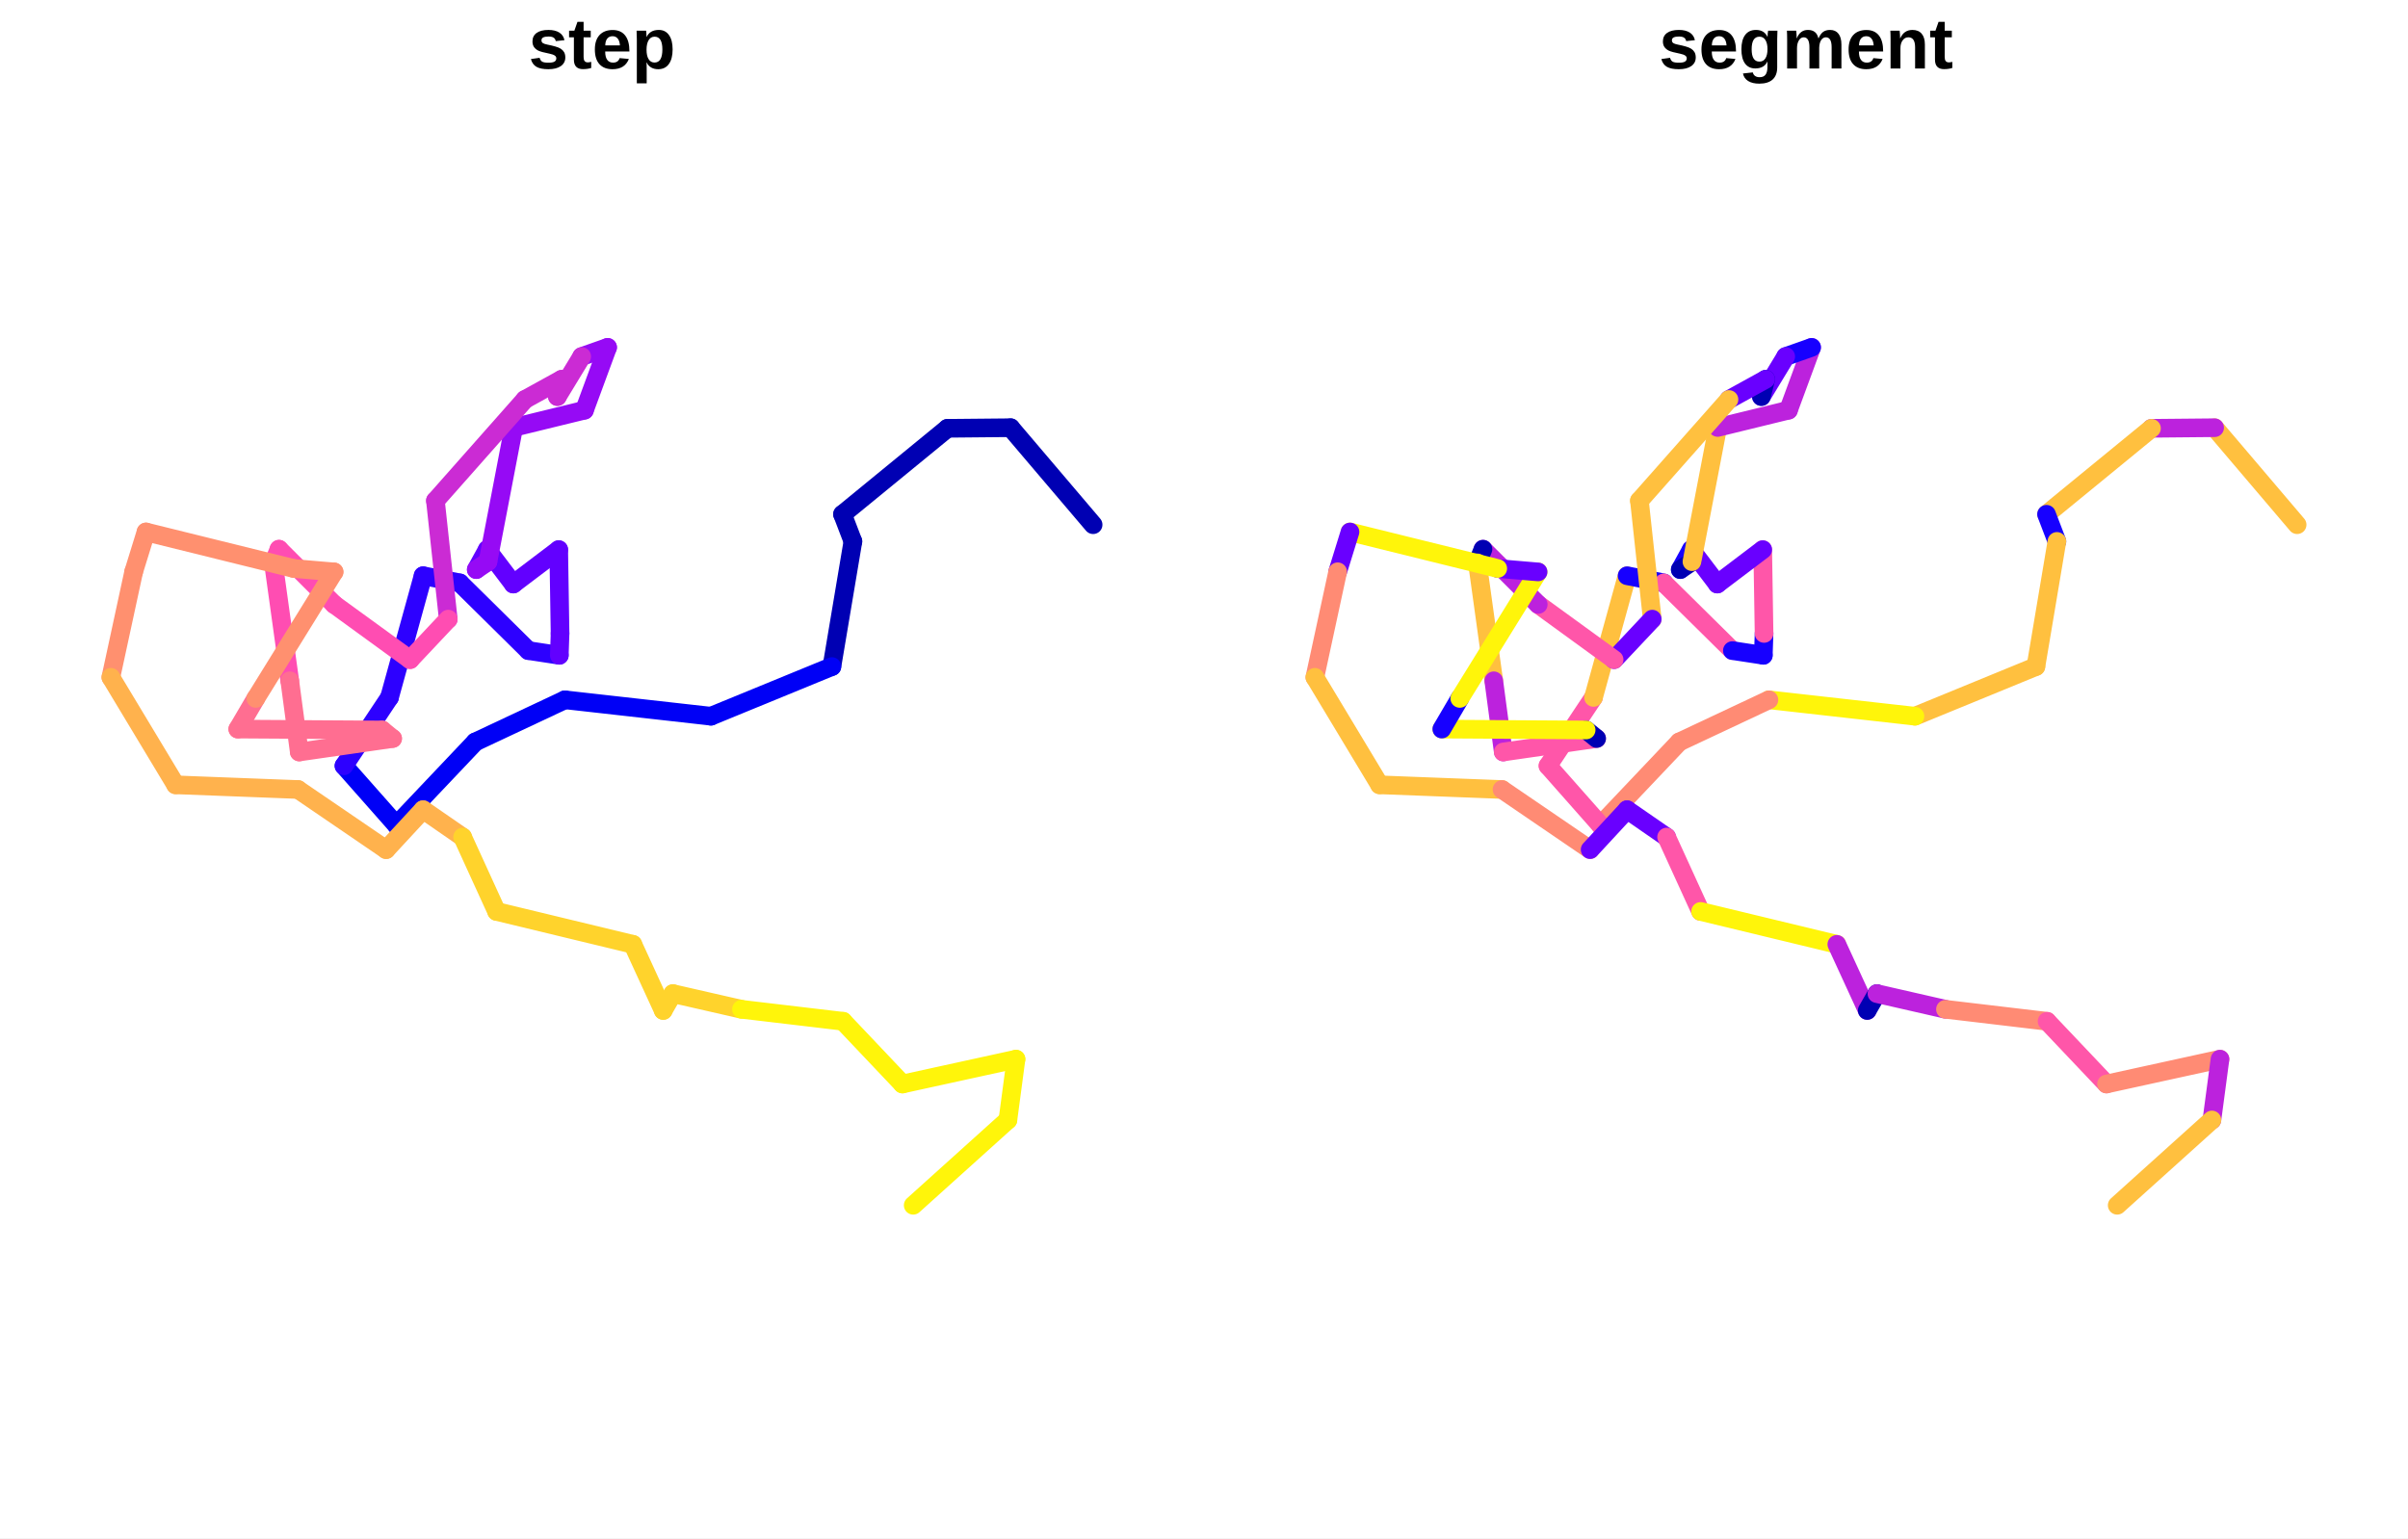
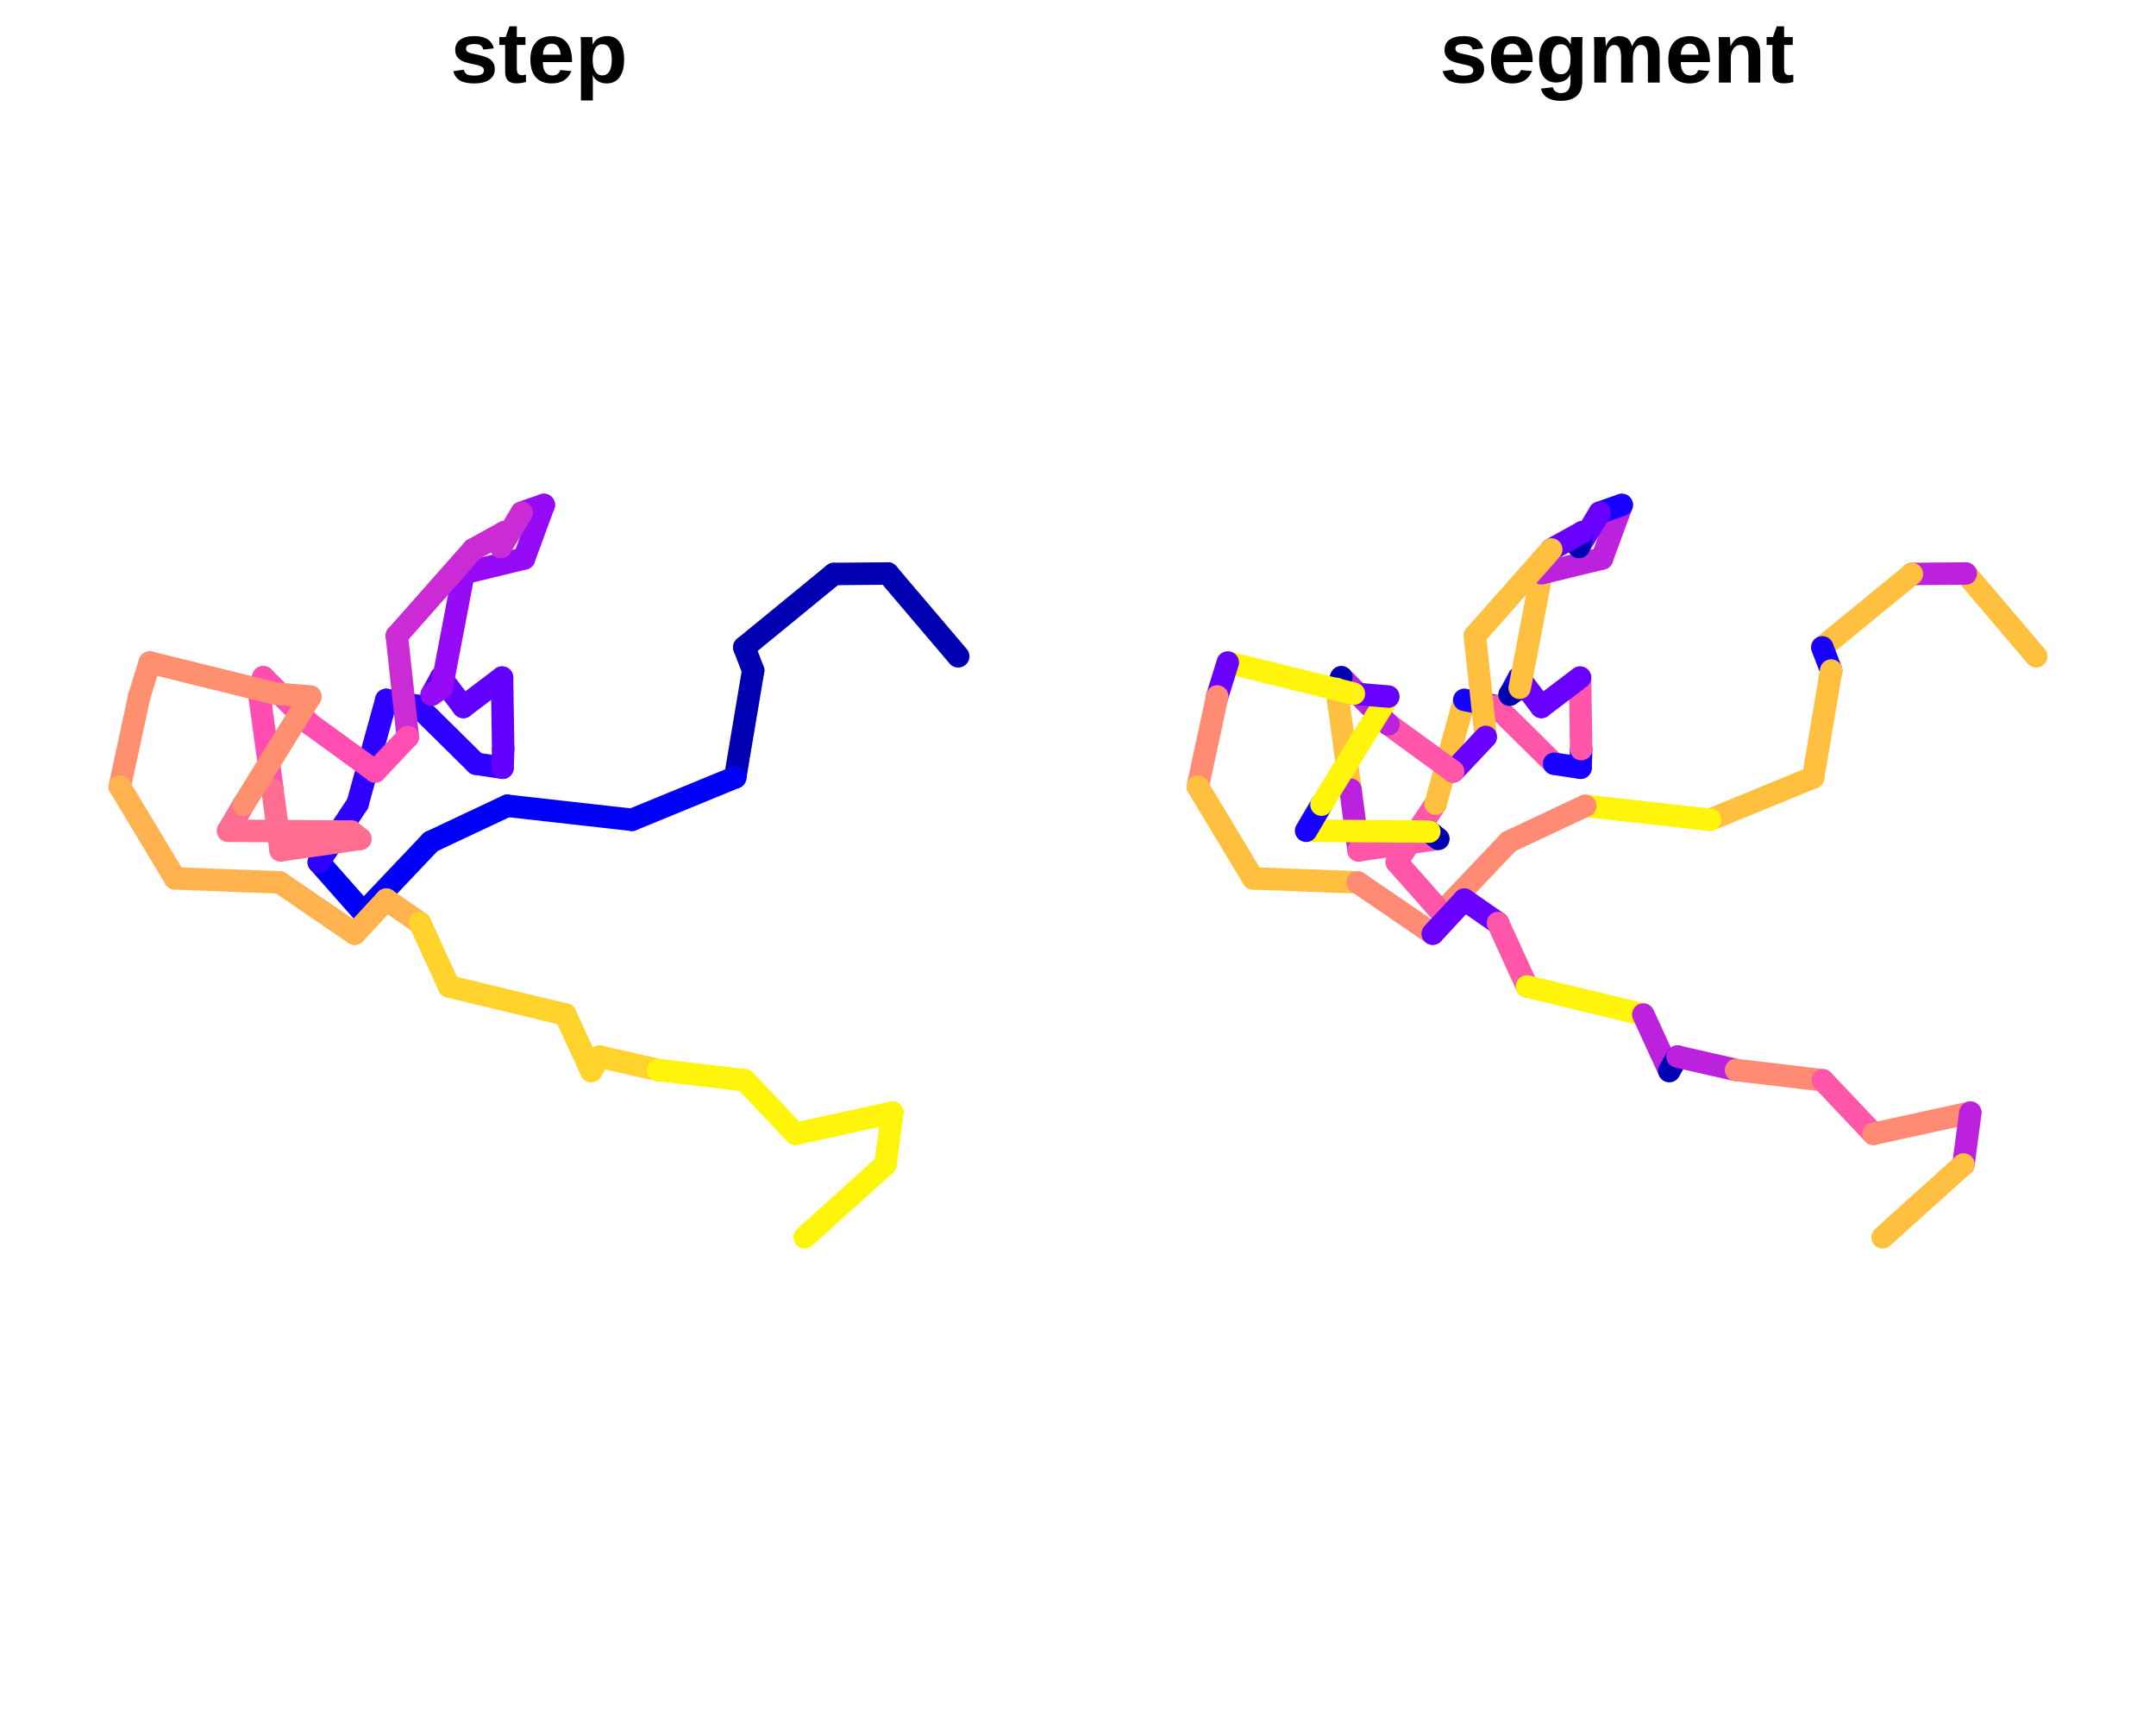
- <svg xmlns="http://www.w3.org/2000/svg" class="svglite" width="484.56pt" height="309.60pt" viewBox="0 0 484.56 309.60">
+ <svg xmlns="http://www.w3.org/2000/svg" class="svglite" width="360.00pt" height="288.00pt" viewBox="0 0 360.00 288.00">
  <defs>
    <style type="text/css">
    .svglite line, .svglite polyline, .svglite polygon, .svglite path, .svglite rect, .svglite circle {
      fill: none;
      stroke: #000000;
      stroke-linecap: round;
      stroke-linejoin: round;
      stroke-miterlimit: 10.00;
    }
    .svglite text {
      white-space: pre;
    }
  </style>
  </defs>
  <rect width="100%" height="100%" style="stroke: none; fill: #FFFFFF;" />
  <defs>
-     <clipPath id="cpMC4wMHw0ODQuNTZ8MC4wMHwzMDkuNjA=">
-       <rect x="0.00" y="0.00" width="484.56" height="309.60" />
+     <clipPath id="cpMC4wMHwzNjAuMDB8MC4wMHwyODguMDA=">
+       <rect x="0.00" y="0.00" width="360.00" height="288.00" />
    </clipPath>
  </defs>
-   <g clip-path="url(#cpMC4wMHw0ODQuNTZ8MC4wMHwzMDkuNjA=)">
+   <g clip-path="url(#cpMC4wMHwzNjAuMDB8MC4wMHwyODguMDA=)">
</g>
  <defs>
-     <clipPath id="cpMTQuNDB8MjI3Ljg4fDE3LjI4fDI5NS4yMA==">
-       <rect x="14.40" y="17.28" width="213.48" height="277.92" />
+     <clipPath id="cpMTQuNDB8MTY1LjYwfDE3LjI4fDI3My42MA==">
+       <rect x="14.40" y="17.28" width="151.20" height="256.32" />
    </clipPath>
  </defs>
-   <g clip-path="url(#cpMTQuNDB8MjI3Ljg4fDE3LjI4fDI5NS4yMA==)">
-     <rect x="14.40" y="17.28" width="213.48" height="277.92" style="stroke-width: 0.75; stroke: #FFFFFF; fill: #FFFFFF;" />
-     <polyline points="219.97,105.60 203.37,86.08 " style="stroke-width: 3.75; stroke: #0000B3;" />
-     <polyline points="203.37,86.08 190.66,86.20 " style="stroke-width: 3.75; stroke: #0000B3;" />
-     <polyline points="190.66,86.20 169.54,103.50 " style="stroke-width: 3.75; stroke: #0000B3;" />
-     <polyline points="169.54,103.50 171.63,108.96 " style="stroke-width: 3.75; stroke: #0000B3;" />
-     <polyline points="171.63,108.96 167.40,134.15 " style="stroke-width: 3.75; stroke: #0000B3;" />
-     <polyline points="167.40,134.15 143.06,144.14 " style="stroke-width: 3.75; stroke: #0000F6;" />
-     <polyline points="143.06,144.14 113.68,140.84 " style="stroke-width: 3.75; stroke: #0000F6;" />
-     <polyline points="113.68,140.84 95.64,149.32 " style="stroke-width: 3.75; stroke: #0000F6;" />
-     <polyline points="95.64,149.32 79.77,166.06 " style="stroke-width: 3.75; stroke: #0000F6;" />
-     <polyline points="79.77,166.06 69.22,154.12 " style="stroke-width: 3.75; stroke: #0000F6;" />
-     <polyline points="69.22,154.12 78.38,140.36 " style="stroke-width: 3.75; stroke: #2D00FF;" />
-     <polyline points="78.38,140.36 85.14,115.87 " style="stroke-width: 3.75; stroke: #2D00FF;" />
-     <polyline points="85.14,115.87 92.53,117.31 " style="stroke-width: 3.75; stroke: #2D00FF;" />
-     <polyline points="92.53,117.31 106.32,130.93 " style="stroke-width: 3.75; stroke: #2D00FF;" />
-     <polyline points="106.32,130.93 112.55,131.88 " style="stroke-width: 3.75; stroke: #2D00FF;" />
-     <polyline points="112.55,131.88 112.70,127.48 " style="stroke-width: 3.75; stroke: #6200FF;" />
-     <polyline points="112.70,127.48 112.43,110.62 " style="stroke-width: 3.75; stroke: #6200FF;" />
-     <polyline points="112.43,110.62 103.29,117.54 " style="stroke-width: 3.75; stroke: #6200FF;" />
-     <polyline points="103.29,117.54 98.04,110.62 " style="stroke-width: 3.75; stroke: #6200FF;" />
-     <polyline points="98.04,110.62 95.84,114.63 " style="stroke-width: 3.75; stroke: #6200FF;" />
-     <polyline points="95.84,114.63 98.19,113.04 " style="stroke-width: 3.75; stroke: #960AF5;" />
-     <polyline points="98.19,113.04 103.37,86.03 " style="stroke-width: 3.75; stroke: #960AF5;" />
-     <polyline points="103.37,86.03 117.61,82.55 " style="stroke-width: 3.75; stroke: #960AF5;" />
-     <polyline points="117.61,82.55 122.27,69.91 " style="stroke-width: 3.75; stroke: #960AF5;" />
-     <polyline points="122.27,69.91 117.06,71.75 " style="stroke-width: 3.75; stroke: #960AF5;" />
-     <polyline points="117.06,71.75 112.16,79.81 " style="stroke-width: 3.75; stroke: #CB2BD4;" />
-     <polyline points="112.16,79.81 113.03,76.33 " style="stroke-width: 3.75; stroke: #CB2BD4;" />
-     <polyline points="113.03,76.33 105.64,80.40 " style="stroke-width: 3.75; stroke: #CB2BD4;" />
-     <polyline points="105.64,80.40 87.62,100.77 " style="stroke-width: 3.75; stroke: #CB2BD4;" />
-     <polyline points="87.62,100.77 90.20,124.60 " style="stroke-width: 3.75; stroke: #CB2BD4;" />
-     <polyline points="90.20,124.60 82.53,132.75 " style="stroke-width: 3.75; stroke: #FF4DB2;" />
-     <polyline points="82.53,132.75 67.26,121.65 " style="stroke-width: 3.75; stroke: #FF4DB2;" />
-     <polyline points="67.26,121.65 56.14,110.53 " style="stroke-width: 3.75; stroke: #FF4DB2;" />
-     <polyline points="56.14,110.53 55.02,113.28 " style="stroke-width: 3.75; stroke: #FF4DB2;" />
-     <polyline points="55.02,113.28 58.31,137.01 " style="stroke-width: 3.75; stroke: #FF4DB2;" />
-     <polyline points="58.31,137.01 60.22,151.34 " style="stroke-width: 3.75; stroke: #FF6E91;" />
-     <polyline points="60.22,151.34 79.01,148.63 " style="stroke-width: 3.75; stroke: #FF6E91;" />
-     <polyline points="79.01,148.63 76.90,146.91 " style="stroke-width: 3.75; stroke: #FF6E91;" />
-     <polyline points="76.90,146.91 47.85,146.73 " style="stroke-width: 3.75; stroke: #FF6E91;" />
-     <polyline points="47.85,146.73 51.47,140.56 " style="stroke-width: 3.75; stroke: #FF6E91;" />
-     <polyline points="51.47,140.56 67.23,115.10 " style="stroke-width: 3.75; stroke: #FF906F;" />
-     <polyline points="67.23,115.10 59.11,114.41 " style="stroke-width: 3.75; stroke: #FF906F;" />
-     <polyline points="59.11,114.41 29.38,107.06 " style="stroke-width: 3.75; stroke: #FF906F;" />
-     <polyline points="29.38,107.06 26.90,115.07 " style="stroke-width: 3.75; stroke: #FF906F;" />
-     <polyline points="26.90,115.07 22.31,136.31 " style="stroke-width: 3.75; stroke: #FF906F;" />
-     <polyline points="22.31,136.31 35.34,157.95 " style="stroke-width: 3.75; stroke: #FFB24D;" />
-     <polyline points="35.34,157.95 59.97,158.89 " style="stroke-width: 3.75; stroke: #FFB24D;" />
-     <polyline points="59.97,158.89 77.70,170.99 " style="stroke-width: 3.75; stroke: #FFB24D;" />
-     <polyline points="77.70,170.99 85.13,162.96 " style="stroke-width: 3.75; stroke: #FFB24D;" />
-     <polyline points="85.13,162.96 93.09,168.46 " style="stroke-width: 3.75; stroke: #FFB24D;" />
-     <polyline points="93.09,168.46 99.93,183.43 " style="stroke-width: 3.75; stroke: #FFD32C;" />
-     <polyline points="99.93,183.43 127.34,190.05 " style="stroke-width: 3.75; stroke: #FFD32C;" />
-     <polyline points="127.34,190.05 133.46,203.36 " style="stroke-width: 3.75; stroke: #FFD32C;" />
-     <polyline points="133.46,203.36 135.41,199.97 " style="stroke-width: 3.75; stroke: #FFD32C;" />
-     <polyline points="135.41,199.97 149.20,203.12 " style="stroke-width: 3.75; stroke: #FFD32C;" />
-     <polyline points="149.20,203.12 169.65,205.54 " style="stroke-width: 3.75; stroke: #FFF50A;" />
-     <polyline points="169.65,205.54 181.61,218.16 " style="stroke-width: 3.75; stroke: #FFF50A;" />
-     <polyline points="181.61,218.16 204.45,213.16 " style="stroke-width: 3.75; stroke: #FFF50A;" />
-     <polyline points="204.45,213.16 202.82,225.40 " style="stroke-width: 3.75; stroke: #FFF50A;" />
-     <polyline points="202.82,225.40 183.76,242.57 " style="stroke-width: 3.75; stroke: #FFF50A;" />
+   <g clip-path="url(#cpMTQuNDB8MTY1LjYwfDE3LjI4fDI3My42MA==)">
+     <rect x="14.40" y="17.28" width="151.20" height="256.32" style="stroke-width: 0.75; stroke: #FFFFFF; fill: #FFFFFF;" />
+     <polyline points="160.00,109.58 148.24,95.75 " style="stroke-width: 3.75; stroke: #0000B3;" />
+     <polyline points="148.24,95.75 139.24,95.83 " style="stroke-width: 3.75; stroke: #0000B3;" />
+     <polyline points="139.24,95.83 124.28,108.08 " style="stroke-width: 3.75; stroke: #0000B3;" />
+     <polyline points="124.28,108.08 125.76,111.95 " style="stroke-width: 3.75; stroke: #0000B3;" />
+     <polyline points="125.76,111.95 122.76,129.79 " style="stroke-width: 3.75; stroke: #0000B3;" />
+     <polyline points="122.76,129.79 105.52,136.87 " style="stroke-width: 3.75; stroke: #0000F6;" />
+     <polyline points="105.52,136.87 84.71,134.53 " style="stroke-width: 3.75; stroke: #0000F6;" />
+     <polyline points="84.71,134.53 71.94,140.54 " style="stroke-width: 3.75; stroke: #0000F6;" />
+     <polyline points="71.94,140.54 60.70,152.39 " style="stroke-width: 3.75; stroke: #0000F6;" />
+     <polyline points="60.70,152.39 53.23,143.94 " style="stroke-width: 3.75; stroke: #0000F6;" />
+     <polyline points="53.23,143.94 59.71,134.19 " style="stroke-width: 3.75; stroke: #2D00FF;" />
+     <polyline points="59.71,134.19 64.50,116.85 " style="stroke-width: 3.75; stroke: #2D00FF;" />
+     <polyline points="64.50,116.85 69.74,117.87 " style="stroke-width: 3.75; stroke: #2D00FF;" />
+     <polyline points="69.74,117.87 79.50,127.51 " style="stroke-width: 3.75; stroke: #2D00FF;" />
+     <polyline points="79.50,127.51 83.91,128.18 " style="stroke-width: 3.75; stroke: #2D00FF;" />
+     <polyline points="83.91,128.18 84.02,125.07 " style="stroke-width: 3.75; stroke: #6200FF;" />
+     <polyline points="84.02,125.07 83.83,113.13 " style="stroke-width: 3.75; stroke: #6200FF;" />
+     <polyline points="83.83,113.13 77.36,118.03 " style="stroke-width: 3.75; stroke: #6200FF;" />
+     <polyline points="77.36,118.03 73.64,113.13 " style="stroke-width: 3.75; stroke: #6200FF;" />
+     <polyline points="73.64,113.13 72.08,115.97 " style="stroke-width: 3.75; stroke: #6200FF;" />
+     <polyline points="72.08,115.97 73.75,114.84 " style="stroke-width: 3.75; stroke: #960AF5;" />
+     <polyline points="73.75,114.84 77.41,95.71 " style="stroke-width: 3.75; stroke: #960AF5;" />
+     <polyline points="77.41,95.71 87.50,93.25 " style="stroke-width: 3.75; stroke: #960AF5;" />
+     <polyline points="87.50,93.25 90.80,84.30 " style="stroke-width: 3.75; stroke: #960AF5;" />
+     <polyline points="90.80,84.30 87.11,85.60 " style="stroke-width: 3.75; stroke: #960AF5;" />
+     <polyline points="87.11,85.60 83.64,91.31 " style="stroke-width: 3.75; stroke: #CB2BD4;" />
+     <polyline points="83.64,91.31 84.25,88.84 " style="stroke-width: 3.75; stroke: #CB2BD4;" />
+     <polyline points="84.25,88.84 79.02,91.73 " style="stroke-width: 3.75; stroke: #CB2BD4;" />
+     <polyline points="79.02,91.73 66.26,106.15 " style="stroke-width: 3.75; stroke: #CB2BD4;" />
+     <polyline points="66.26,106.15 68.09,123.03 " style="stroke-width: 3.75; stroke: #CB2BD4;" />
+     <polyline points="68.09,123.03 62.65,128.80 " style="stroke-width: 3.75; stroke: #FF4DB2;" />
+     <polyline points="62.65,128.80 51.84,120.94 " style="stroke-width: 3.75; stroke: #FF4DB2;" />
+     <polyline points="51.84,120.94 43.97,113.07 " style="stroke-width: 3.75; stroke: #FF4DB2;" />
+     <polyline points="43.97,113.07 43.17,115.01 " style="stroke-width: 3.75; stroke: #FF4DB2;" />
+     <polyline points="43.17,115.01 45.50,131.82 " style="stroke-width: 3.75; stroke: #FF4DB2;" />
+     <polyline points="45.50,131.82 46.85,141.97 " style="stroke-width: 3.75; stroke: #FF6E91;" />
+     <polyline points="46.85,141.97 60.16,140.05 " style="stroke-width: 3.75; stroke: #FF6E91;" />
+     <polyline points="60.16,140.05 58.66,138.84 " style="stroke-width: 3.75; stroke: #FF6E91;" />
+     <polyline points="58.66,138.84 38.09,138.70 " style="stroke-width: 3.75; stroke: #FF6E91;" />
+     <polyline points="38.09,138.70 40.66,134.34 " style="stroke-width: 3.75; stroke: #FF6E91;" />
+     <polyline points="40.66,134.34 51.82,116.30 " style="stroke-width: 3.75; stroke: #FF906F;" />
+     <polyline points="51.82,116.30 46.07,115.81 " style="stroke-width: 3.75; stroke: #FF906F;" />
+     <polyline points="46.07,115.81 25.01,110.61 " style="stroke-width: 3.75; stroke: #FF906F;" />
+     <polyline points="25.01,110.61 23.25,116.28 " style="stroke-width: 3.75; stroke: #FF906F;" />
+     <polyline points="23.25,116.28 20.00,131.32 " style="stroke-width: 3.75; stroke: #FF906F;" />
+     <polyline points="20.00,131.32 29.23,146.65 " style="stroke-width: 3.75; stroke: #FFB24D;" />
+     <polyline points="29.23,146.65 46.68,147.32 " style="stroke-width: 3.75; stroke: #FFB24D;" />
+     <polyline points="46.68,147.32 59.23,155.89 " style="stroke-width: 3.75; stroke: #FFB24D;" />
+     <polyline points="59.23,155.89 64.50,150.20 " style="stroke-width: 3.75; stroke: #FFB24D;" />
+     <polyline points="64.50,150.20 70.13,154.10 " style="stroke-width: 3.75; stroke: #FFB24D;" />
+     <polyline points="70.13,154.10 74.98,164.70 " style="stroke-width: 3.75; stroke: #FFD32C;" />
+     <polyline points="74.98,164.70 94.39,169.38 " style="stroke-width: 3.75; stroke: #FFD32C;" />
+     <polyline points="94.39,169.38 98.73,178.81 " style="stroke-width: 3.75; stroke: #FFD32C;" />
+     <polyline points="98.73,178.81 100.11,176.41 " style="stroke-width: 3.75; stroke: #FFD32C;" />
+     <polyline points="100.11,176.41 109.88,178.64 " style="stroke-width: 3.75; stroke: #FFD32C;" />
+     <polyline points="109.88,178.64 124.36,180.36 " style="stroke-width: 3.75; stroke: #FFF50A;" />
+     <polyline points="124.36,180.36 132.83,189.30 " style="stroke-width: 3.75; stroke: #FFF50A;" />
+     <polyline points="132.83,189.30 149.00,185.76 " style="stroke-width: 3.75; stroke: #FFF50A;" />
+     <polyline points="149.00,185.76 147.85,194.42 " style="stroke-width: 3.75; stroke: #FFF50A;" />
+     <polyline points="147.85,194.42 134.35,206.58 " style="stroke-width: 3.75; stroke: #FFF50A;" />
  </g>
  <defs>
-     <clipPath id="cpMC4wMHwyNDIuMjh8MC4wMHwzMDkuNjA=">
-       <rect x="0.00" y="0.00" width="242.28" height="309.60" />
+     <clipPath id="cpMC4wMHwxODAuMDB8MC4wMHwyODguMDA=">
+       <rect x="0.00" y="0.00" width="180.00" height="288.00" />
    </clipPath>
  </defs>
-   <g clip-path="url(#cpMC4wMHwyNDIuMjh8MC4wMHwzMDkuNjA=)">
-     <text x="121.14" y="13.79" text-anchor="middle" style="font-size: 14.40px; font-weight: bold; font-family: &quot;Arial&quot;;" textLength="29.60px" lengthAdjust="spacingAndGlyphs">step</text>
+   <g clip-path="url(#cpMC4wMHwxODAuMDB8MC4wMHwyODguMDA=)">
+     <text x="90.00" y="13.79" text-anchor="middle" style="font-size: 14.40px; font-weight: bold; font-family: &quot;Arial&quot;;" textLength="29.60px" lengthAdjust="spacingAndGlyphs">step</text>
  </g>
  <defs>
-     <clipPath id="cpMjU2LjY4fDQ3MC4xNnwxNy4yOHwyOTUuMjA=">
-       <rect x="256.68" y="17.28" width="213.48" height="277.92" />
+     <clipPath id="cpMTk0LjQwfDM0NS42MHwxNy4yOHwyNzMuNjA=">
+       <rect x="194.40" y="17.28" width="151.20" height="256.32" />
    </clipPath>
  </defs>
-   <g clip-path="url(#cpMjU2LjY4fDQ3MC4xNnwxNy4yOHwyOTUuMjA=)">
-     <rect x="256.68" y="17.28" width="213.48" height="277.92" style="stroke-width: 0.75; stroke: #FFFFFF; fill: #FFFFFF;" />
-     <polyline points="462.25,105.60 445.65,86.08 " style="stroke-width: 3.75; stroke: #FFC03F;" />
-     <polyline points="445.65,86.08 432.94,86.20 " style="stroke-width: 3.75; stroke: #BC22DD;" />
-     <polyline points="432.94,86.20 411.82,103.50 " style="stroke-width: 3.75; stroke: #FFC03F;" />
-     <polyline points="411.82,103.50 413.91,108.96 " style="stroke-width: 3.75; stroke: #1700FF;" />
-     <polyline points="413.91,108.96 409.68,134.15 " style="stroke-width: 3.75; stroke: #FFC03F;" />
-     <polyline points="409.68,134.15 385.34,144.14 " style="stroke-width: 3.75; stroke: #FFC03F;" />
-     <polyline points="385.34,144.14 355.96,140.84 " style="stroke-width: 3.75; stroke: #FFF50A;" />
-     <polyline points="355.96,140.84 337.92,149.32 " style="stroke-width: 3.75; stroke: #FF8B74;" />
-     <polyline points="337.92,149.32 322.05,166.06 " style="stroke-width: 3.75; stroke: #FF8B74;" />
-     <polyline points="322.05,166.06 311.50,154.12 " style="stroke-width: 3.75; stroke: #FF56A9;" />
-     <polyline points="311.50,154.12 320.66,140.36 " style="stroke-width: 3.75; stroke: #FF56A9;" />
-     <polyline points="320.66,140.36 327.42,115.87 " style="stroke-width: 3.75; stroke: #FFC03F;" />
-     <polyline points="327.42,115.87 334.81,117.31 " style="stroke-width: 3.75; stroke: #1700FF;" />
-     <polyline points="334.81,117.31 348.60,130.93 " style="stroke-width: 3.75; stroke: #FF56A9;" />
-     <polyline points="348.60,130.93 354.83,131.88 " style="stroke-width: 3.75; stroke: #1700FF;" />
-     <polyline points="354.83,131.88 354.98,127.48 " style="stroke-width: 3.75; stroke: #1700FF;" />
-     <polyline points="354.98,127.48 354.71,110.62 " style="stroke-width: 3.75; stroke: #FF56A9;" />
-     <polyline points="354.71,110.62 345.57,117.54 " style="stroke-width: 3.75; stroke: #6900FF;" />
-     <polyline points="345.57,117.54 340.32,110.62 " style="stroke-width: 3.75; stroke: #6900FF;" />
-     <polyline points="340.32,110.62 338.12,114.63 " style="stroke-width: 3.75; stroke: #1700FF;" />
-     <polyline points="338.12,114.63 340.47,113.04 " style="stroke-width: 3.75; stroke: #0000B3;" />
-     <polyline points="340.47,113.04 345.65,86.03 " style="stroke-width: 3.75; stroke: #FFC03F;" />
-     <polyline points="345.65,86.03 359.89,82.55 " style="stroke-width: 3.75; stroke: #BC22DD;" />
-     <polyline points="359.89,82.55 364.55,69.91 " style="stroke-width: 3.75; stroke: #BC22DD;" />
-     <polyline points="364.55,69.91 359.34,71.75 " style="stroke-width: 3.75; stroke: #1700FF;" />
-     <polyline points="359.34,71.75 354.44,79.81 " style="stroke-width: 3.75; stroke: #6900FF;" />
-     <polyline points="354.44,79.81 355.31,76.33 " style="stroke-width: 3.75; stroke: #0000B3;" />
-     <polyline points="355.31,76.33 347.92,80.40 " style="stroke-width: 3.75; stroke: #6900FF;" />
-     <polyline points="347.92,80.40 329.90,100.77 " style="stroke-width: 3.75; stroke: #FFC03F;" />
-     <polyline points="329.90,100.77 332.48,124.60 " style="stroke-width: 3.75; stroke: #FFC03F;" />
-     <polyline points="332.48,124.60 324.81,132.75 " style="stroke-width: 3.75; stroke: #6900FF;" />
-     <polyline points="324.81,132.75 309.54,121.65 " style="stroke-width: 3.75; stroke: #FF56A9;" />
-     <polyline points="309.54,121.65 298.42,110.53 " style="stroke-width: 3.75; stroke: #BC22DD;" />
-     <polyline points="298.42,110.53 297.30,113.28 " style="stroke-width: 3.75; stroke: #0000B3;" />
-     <polyline points="297.30,113.28 300.59,137.01 " style="stroke-width: 3.75; stroke: #FFC03F;" />
-     <polyline points="300.59,137.01 302.50,151.34 " style="stroke-width: 3.75; stroke: #BC22DD;" />
-     <polyline points="302.50,151.34 321.29,148.63 " style="stroke-width: 3.75; stroke: #FF56A9;" />
-     <polyline points="321.29,148.63 319.18,146.91 " style="stroke-width: 3.75; stroke: #0000B3;" />
-     <polyline points="319.18,146.91 290.13,146.73 " style="stroke-width: 3.75; stroke: #FFF50A;" />
-     <polyline points="290.13,146.73 293.75,140.56 " style="stroke-width: 3.75; stroke: #1700FF;" />
-     <polyline points="293.75,140.56 309.51,115.10 " style="stroke-width: 3.75; stroke: #FFF50A;" />
-     <polyline points="309.51,115.10 301.39,114.41 " style="stroke-width: 3.75; stroke: #6900FF;" />
-     <polyline points="301.39,114.41 271.66,107.06 " style="stroke-width: 3.75; stroke: #FFF50A;" />
-     <polyline points="271.66,107.06 269.18,115.07 " style="stroke-width: 3.75; stroke: #6900FF;" />
-     <polyline points="269.18,115.07 264.59,136.31 " style="stroke-width: 3.75; stroke: #FF8B74;" />
-     <polyline points="264.59,136.31 277.62,157.95 " style="stroke-width: 3.75; stroke: #FFC03F;" />
-     <polyline points="277.62,157.95 302.25,158.89 " style="stroke-width: 3.75; stroke: #FFC03F;" />
-     <polyline points="302.25,158.89 319.98,170.99 " style="stroke-width: 3.75; stroke: #FF8B74;" />
-     <polyline points="319.98,170.99 327.41,162.96 " style="stroke-width: 3.75; stroke: #6900FF;" />
-     <polyline points="327.41,162.96 335.37,168.46 " style="stroke-width: 3.75; stroke: #6900FF;" />
-     <polyline points="335.37,168.46 342.21,183.43 " style="stroke-width: 3.75; stroke: #FF56A9;" />
-     <polyline points="342.21,183.43 369.62,190.05 " style="stroke-width: 3.75; stroke: #FFF50A;" />
-     <polyline points="369.62,190.05 375.74,203.36 " style="stroke-width: 3.75; stroke: #BC22DD;" />
-     <polyline points="375.74,203.36 377.69,199.97 " style="stroke-width: 3.75; stroke: #0000B3;" />
-     <polyline points="377.69,199.97 391.48,203.12 " style="stroke-width: 3.75; stroke: #BC22DD;" />
-     <polyline points="391.48,203.12 411.93,205.54 " style="stroke-width: 3.75; stroke: #FF8B74;" />
-     <polyline points="411.93,205.54 423.89,218.16 " style="stroke-width: 3.75; stroke: #FF56A9;" />
-     <polyline points="423.89,218.16 446.73,213.16 " style="stroke-width: 3.75; stroke: #FF8B74;" />
-     <polyline points="446.73,213.16 445.10,225.40 " style="stroke-width: 3.75; stroke: #BC22DD;" />
-     <polyline points="445.10,225.40 426.04,242.57 " style="stroke-width: 3.75; stroke: #FFC03F;" />
+   <g clip-path="url(#cpMTk0LjQwfDM0NS42MHwxNy4yOHwyNzMuNjA=)">
+     <rect x="194.40" y="17.28" width="151.20" height="256.32" style="stroke-width: 0.75; stroke: #FFFFFF; fill: #FFFFFF;" />
+     <polyline points="340.00,109.58 328.24,95.75 " style="stroke-width: 3.75; stroke: #FFC03F;" />
+     <polyline points="328.24,95.75 319.24,95.83 " style="stroke-width: 3.75; stroke: #BC22DD;" />
+     <polyline points="319.24,95.83 304.28,108.08 " style="stroke-width: 3.75; stroke: #FFC03F;" />
+     <polyline points="304.28,108.08 305.76,111.95 " style="stroke-width: 3.75; stroke: #1700FF;" />
+     <polyline points="305.76,111.95 302.76,129.79 " style="stroke-width: 3.75; stroke: #FFC03F;" />
+     <polyline points="302.76,129.79 285.52,136.87 " style="stroke-width: 3.75; stroke: #FFC03F;" />
+     <polyline points="285.52,136.87 264.71,134.53 " style="stroke-width: 3.75; stroke: #FFF50A;" />
+     <polyline points="264.71,134.53 251.94,140.54 " style="stroke-width: 3.75; stroke: #FF8B74;" />
+     <polyline points="251.94,140.54 240.70,152.39 " style="stroke-width: 3.75; stroke: #FF8B74;" />
+     <polyline points="240.70,152.39 233.23,143.94 " style="stroke-width: 3.75; stroke: #FF56A9;" />
+     <polyline points="233.23,143.94 239.71,134.19 " style="stroke-width: 3.75; stroke: #FF56A9;" />
+     <polyline points="239.71,134.19 244.50,116.85 " style="stroke-width: 3.75; stroke: #FFC03F;" />
+     <polyline points="244.50,116.85 249.74,117.87 " style="stroke-width: 3.75; stroke: #1700FF;" />
+     <polyline points="249.74,117.87 259.50,127.51 " style="stroke-width: 3.75; stroke: #FF56A9;" />
+     <polyline points="259.50,127.51 263.91,128.18 " style="stroke-width: 3.75; stroke: #1700FF;" />
+     <polyline points="263.91,128.18 264.02,125.07 " style="stroke-width: 3.75; stroke: #1700FF;" />
+     <polyline points="264.02,125.07 263.83,113.13 " style="stroke-width: 3.75; stroke: #FF56A9;" />
+     <polyline points="263.83,113.13 257.36,118.03 " style="stroke-width: 3.75; stroke: #6900FF;" />
+     <polyline points="257.36,118.03 253.64,113.13 " style="stroke-width: 3.75; stroke: #6900FF;" />
+     <polyline points="253.64,113.13 252.08,115.97 " style="stroke-width: 3.75; stroke: #1700FF;" />
+     <polyline points="252.08,115.97 253.75,114.84 " style="stroke-width: 3.75; stroke: #0000B3;" />
+     <polyline points="253.75,114.84 257.41,95.71 " style="stroke-width: 3.75; stroke: #FFC03F;" />
+     <polyline points="257.41,95.71 267.50,93.25 " style="stroke-width: 3.75; stroke: #BC22DD;" />
+     <polyline points="267.50,93.25 270.80,84.30 " style="stroke-width: 3.75; stroke: #BC22DD;" />
+     <polyline points="270.80,84.30 267.11,85.60 " style="stroke-width: 3.75; stroke: #1700FF;" />
+     <polyline points="267.11,85.60 263.64,91.31 " style="stroke-width: 3.75; stroke: #6900FF;" />
+     <polyline points="263.64,91.31 264.25,88.84 " style="stroke-width: 3.75; stroke: #0000B3;" />
+     <polyline points="264.25,88.84 259.02,91.73 " style="stroke-width: 3.75; stroke: #6900FF;" />
+     <polyline points="259.02,91.73 246.26,106.15 " style="stroke-width: 3.75; stroke: #FFC03F;" />
+     <polyline points="246.26,106.15 248.09,123.03 " style="stroke-width: 3.75; stroke: #FFC03F;" />
+     <polyline points="248.09,123.03 242.65,128.80 " style="stroke-width: 3.75; stroke: #6900FF;" />
+     <polyline points="242.65,128.80 231.84,120.94 " style="stroke-width: 3.75; stroke: #FF56A9;" />
+     <polyline points="231.84,120.94 223.97,113.07 " style="stroke-width: 3.75; stroke: #BC22DD;" />
+     <polyline points="223.97,113.07 223.17,115.01 " style="stroke-width: 3.75; stroke: #0000B3;" />
+     <polyline points="223.17,115.01 225.50,131.82 " style="stroke-width: 3.75; stroke: #FFC03F;" />
+     <polyline points="225.50,131.82 226.85,141.97 " style="stroke-width: 3.75; stroke: #BC22DD;" />
+     <polyline points="226.85,141.97 240.16,140.05 " style="stroke-width: 3.75; stroke: #FF56A9;" />
+     <polyline points="240.16,140.05 238.66,138.84 " style="stroke-width: 3.75; stroke: #0000B3;" />
+     <polyline points="238.66,138.84 218.09,138.70 " style="stroke-width: 3.75; stroke: #FFF50A;" />
+     <polyline points="218.09,138.70 220.66,134.34 " style="stroke-width: 3.75; stroke: #1700FF;" />
+     <polyline points="220.66,134.34 231.82,116.30 " style="stroke-width: 3.75; stroke: #FFF50A;" />
+     <polyline points="231.82,116.30 226.07,115.81 " style="stroke-width: 3.75; stroke: #6900FF;" />
+     <polyline points="226.07,115.81 205.01,110.61 " style="stroke-width: 3.75; stroke: #FFF50A;" />
+     <polyline points="205.01,110.61 203.25,116.28 " style="stroke-width: 3.75; stroke: #6900FF;" />
+     <polyline points="203.25,116.28 200.00,131.32 " style="stroke-width: 3.75; stroke: #FF8B74;" />
+     <polyline points="200.00,131.32 209.23,146.65 " style="stroke-width: 3.75; stroke: #FFC03F;" />
+     <polyline points="209.23,146.65 226.68,147.32 " style="stroke-width: 3.75; stroke: #FFC03F;" />
+     <polyline points="226.68,147.32 239.23,155.89 " style="stroke-width: 3.75; stroke: #FF8B74;" />
+     <polyline points="239.23,155.89 244.50,150.20 " style="stroke-width: 3.75; stroke: #6900FF;" />
+     <polyline points="244.50,150.20 250.13,154.10 " style="stroke-width: 3.75; stroke: #6900FF;" />
+     <polyline points="250.13,154.10 254.98,164.70 " style="stroke-width: 3.75; stroke: #FF56A9;" />
+     <polyline points="254.98,164.70 274.39,169.38 " style="stroke-width: 3.75; stroke: #FFF50A;" />
+     <polyline points="274.39,169.38 278.73,178.81 " style="stroke-width: 3.75; stroke: #BC22DD;" />
+     <polyline points="278.73,178.81 280.11,176.41 " style="stroke-width: 3.75; stroke: #0000B3;" />
+     <polyline points="280.11,176.41 289.88,178.64 " style="stroke-width: 3.75; stroke: #BC22DD;" />
+     <polyline points="289.88,178.64 304.36,180.36 " style="stroke-width: 3.75; stroke: #FF8B74;" />
+     <polyline points="304.36,180.36 312.83,189.30 " style="stroke-width: 3.75; stroke: #FF56A9;" />
+     <polyline points="312.83,189.30 329.00,185.76 " style="stroke-width: 3.75; stroke: #FF8B74;" />
+     <polyline points="329.00,185.76 327.85,194.42 " style="stroke-width: 3.75; stroke: #BC22DD;" />
+     <polyline points="327.85,194.42 314.35,206.58 " style="stroke-width: 3.75; stroke: #FFC03F;" />
  </g>
  <defs>
-     <clipPath id="cpMjQyLjI4fDQ4NC41NnwwLjAwfDMwOS42MA==">
-       <rect x="242.28" y="0.00" width="242.28" height="309.60" />
+     <clipPath id="cpMTgwLjAwfDM2MC4wMHwwLjAwfDI4OC4wMA==">
+       <rect x="180.00" y="0.00" width="180.00" height="288.00" />
    </clipPath>
  </defs>
-   <g clip-path="url(#cpMjQyLjI4fDQ4NC41NnwwLjAwfDMwOS42MA==)">
-     <text x="363.42" y="13.79" text-anchor="middle" style="font-size: 14.40px; font-weight: bold; font-family: &quot;Arial&quot;;" textLength="59.19px" lengthAdjust="spacingAndGlyphs">segment</text>
+   <g clip-path="url(#cpMTgwLjAwfDM2MC4wMHwwLjAwfDI4OC4wMA==)">
+     <text x="270.00" y="13.79" text-anchor="middle" style="font-size: 14.40px; font-weight: bold; font-family: &quot;Arial&quot;;" textLength="59.19px" lengthAdjust="spacingAndGlyphs">segment</text>
  </g>
  <defs>
-     <clipPath id="cpNTkuMDR8NDU0LjMyfDU5LjA0fDIzNi4xNg==">
-       <rect x="59.04" y="59.04" width="395.28" height="177.12" />
+     <clipPath id="cpNTkuMDR8MzI5Ljc2fDU5LjA0fDIxNC41Ng==">
+       <rect x="59.04" y="59.04" width="270.72" height="155.52" />
    </clipPath>
  </defs>
-   <g clip-path="url(#cpNTkuMDR8NDU0LjMyfDU5LjA0fDIzNi4xNg==)">
+   <g clip-path="url(#cpNTkuMDR8MzI5Ljc2fDU5LjA0fDIxNC41Ng==)">
</g>
</svg>
